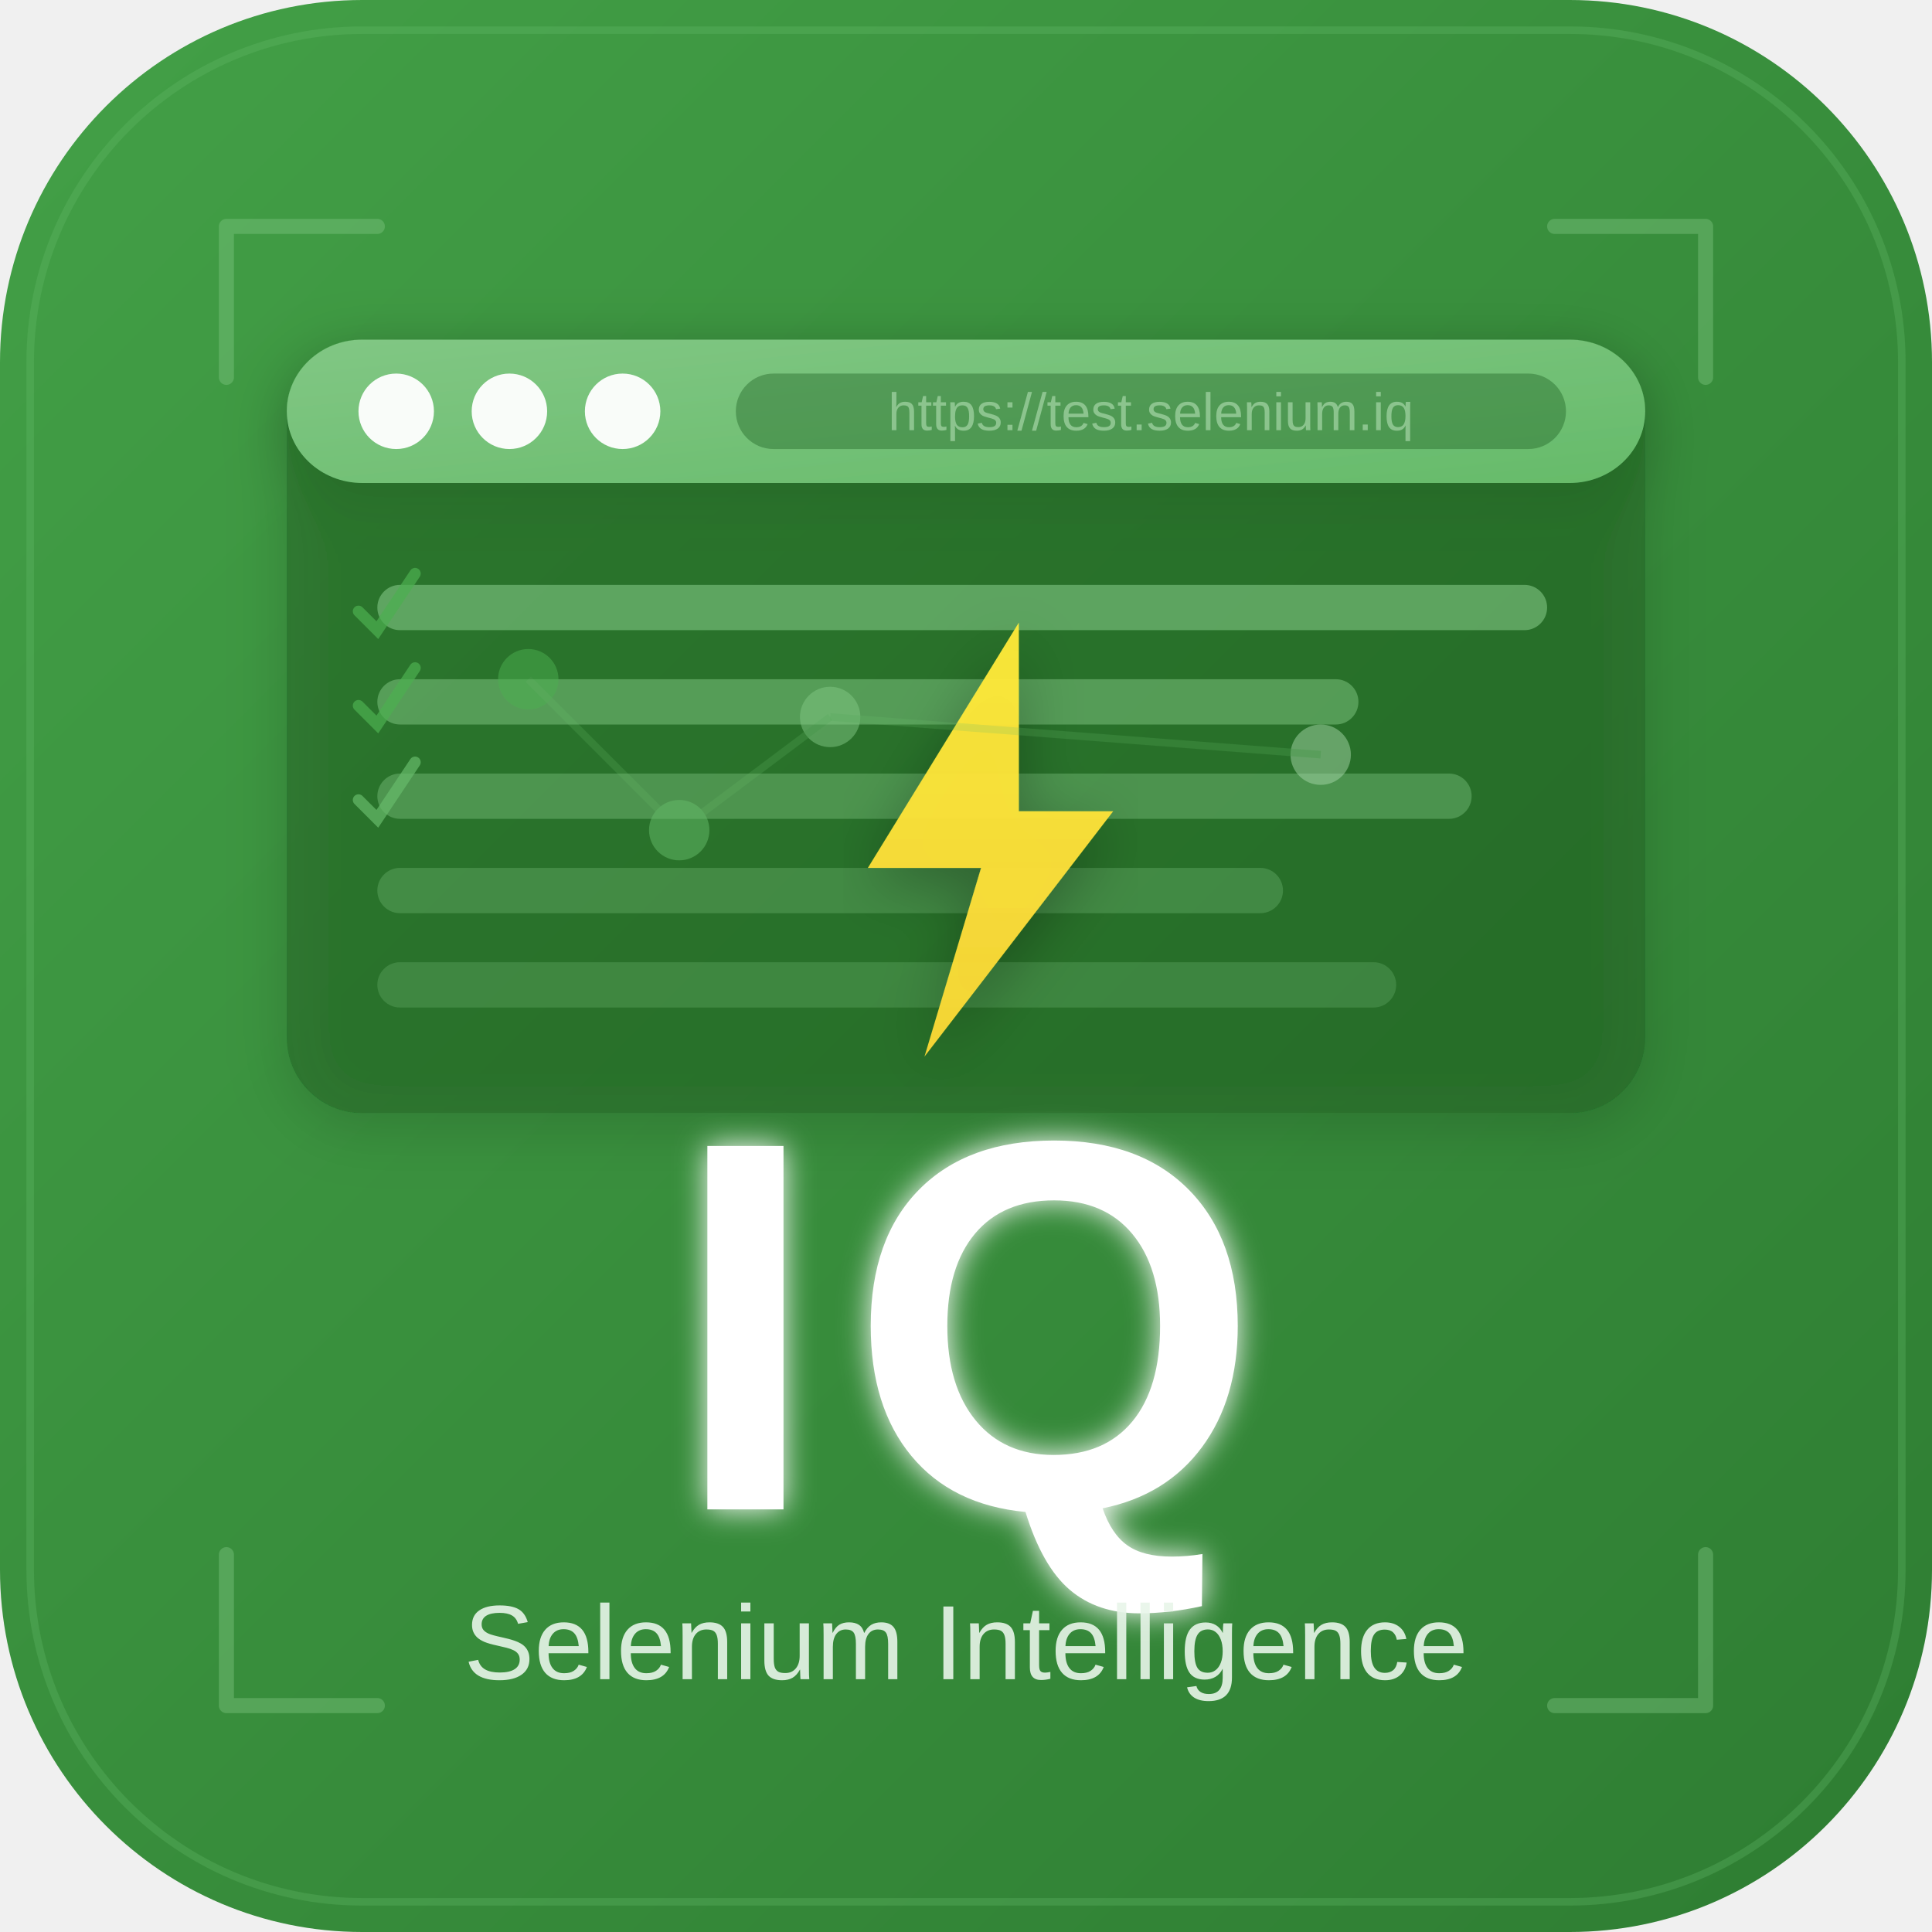
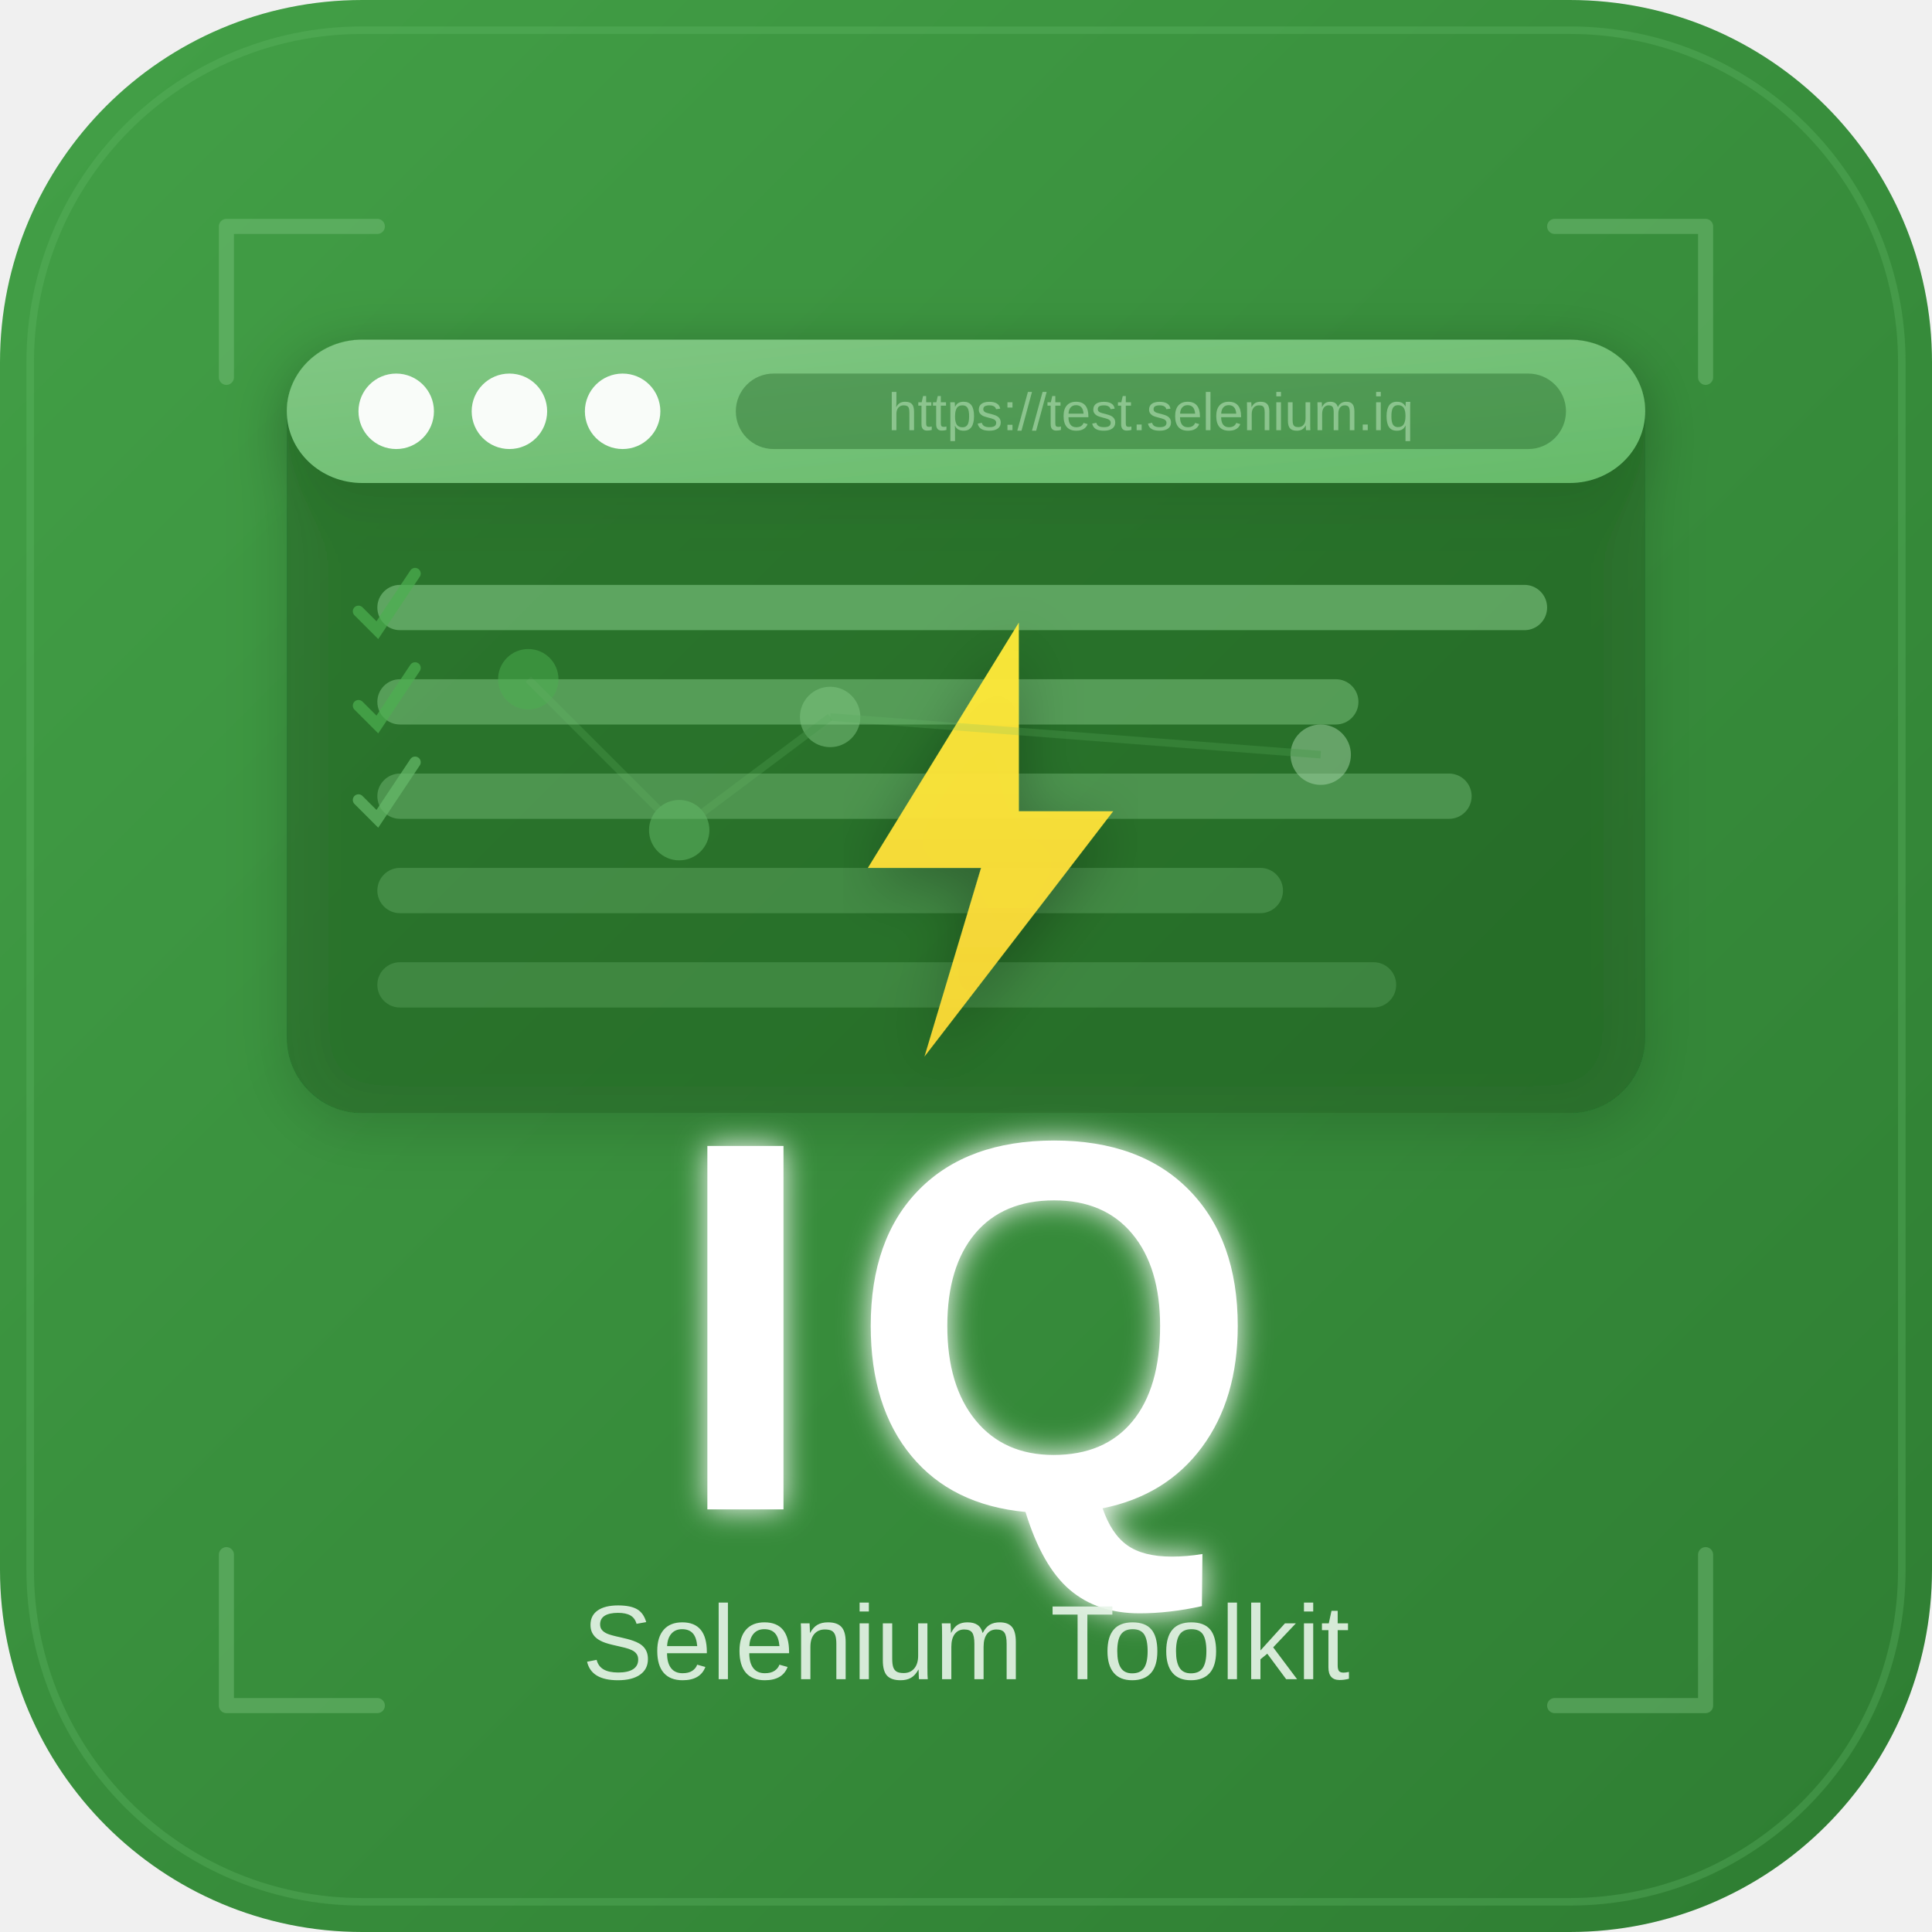
<svg xmlns="http://www.w3.org/2000/svg" width="512" height="512" viewBox="0 0 512 512">
  <defs>
    <linearGradient id="bgGradient512" x1="0%" y1="0%" x2="100%" y2="100%">
      <stop offset="0%" style="stop-color:#43A047;stop-opacity:1" />
      <stop offset="50%" style="stop-color:#388E3C;stop-opacity:1" />
      <stop offset="100%" style="stop-color:#2E7D32;stop-opacity:1" />
    </linearGradient>
    <linearGradient id="seleniumGradient512" x1="0%" y1="0%" x2="100%" y2="100%">
      <stop offset="0%" style="stop-color:#81C784;stop-opacity:1" />
      <stop offset="100%" style="stop-color:#66BB6A;stop-opacity:1" />
    </linearGradient>
    <linearGradient id="lightningGradient" x1="0%" y1="0%" x2="0%" y2="100%">
      <stop offset="0%" style="stop-color:#FFEB3B;stop-opacity:1" />
      <stop offset="100%" style="stop-color:#FDD835;stop-opacity:1" />
    </linearGradient>
    <filter id="shadow512">
      <feGaussianBlur in="SourceAlpha" stdDeviation="8" />
      <feOffset dx="0" dy="4" result="offsetblur" />
      <feComponentTransfer>
        <feFuncA type="linear" slope="0.3" />
      </feComponentTransfer>
      <feMerge>
        <feMergeNode />
        <feMergeNode in="SourceGraphic" />
      </feMerge>
    </filter>
    <filter id="glow">
      <feGaussianBlur stdDeviation="4" result="coloredBlur" />
      <feMerge>
        <feMergeNode in="coloredBlur" />
        <feMergeNode in="SourceGraphic" />
      </feMerge>
    </filter>
  </defs>
  <rect width="512" height="512" rx="96" fill="url(#bgGradient512)" />
  <rect x="8" y="8" width="496" height="496" rx="88" fill="none" stroke="#66BB6A" stroke-width="2" opacity="0.3" />
  <g filter="url(#shadow512)">
    <rect x="76" y="90" width="360" height="205" rx="20" fill="#1B5E20" opacity="0.5" />
    <rect x="76" y="90" width="360" height="38" rx="20" fill="url(#seleniumGradient512)" />
  </g>
  <circle cx="105" cy="109" r="10" fill="#FFFFFF" opacity="0.95" />
  <circle cx="135" cy="109" r="10" fill="#FFFFFF" opacity="0.95" />
  <circle cx="165" cy="109" r="10" fill="#FFFFFF" opacity="0.95" />
  <rect x="195" y="99" width="220" height="20" rx="10" fill="#1B5E20" opacity="0.4" />
  <text x="305" y="114" font-family="Arial, sans-serif" font-size="14" fill="#A5D6A7" text-anchor="middle" opacity="0.7">https://test.selenium.iq</text>
  <rect x="100" y="155" width="310" height="12" rx="6" fill="#81C784" opacity="0.6" />
  <rect x="100" y="180" width="260" height="12" rx="6" fill="#81C784" opacity="0.5" />
  <rect x="100" y="205" width="290" height="12" rx="6" fill="#81C784" opacity="0.4" />
  <rect x="100" y="230" width="240" height="12" rx="6" fill="#81C784" opacity="0.3" />
  <rect x="100" y="255" width="270" height="12" rx="6" fill="#81C784" opacity="0.25" />
  <g opacity="0.7">
    <path d="M 95 162 L 100 167 L 110 152" fill="none" stroke="#4CAF50" stroke-width="3" stroke-linecap="round" />
    <path d="M 95 187 L 100 192 L 110 177" fill="none" stroke="#4CAF50" stroke-width="3" stroke-linecap="round" />
    <path d="M 95 212 L 100 217 L 110 202" fill="none" stroke="#66BB6A" stroke-width="3" stroke-linecap="round" />
  </g>
  <g filter="url(#glow)">
    <text x="256" y="400" font-family="Arial, Helvetica, sans-serif" font-size="140" font-weight="bold" fill="#FFFFFF" text-anchor="middle" letter-spacing="8">IQ</text>
  </g>
-   <text x="256" y="445" font-family="Arial, sans-serif" font-size="28" fill="#E8F5E9" text-anchor="middle" opacity="0.9">Selenium Intelligence</text>
+   <text x="256" y="445" font-family="Arial, sans-serif" font-size="28" fill="#E8F5E9" text-anchor="middle" opacity="0.9">Selenium Toolkit</text>
  <g filter="url(#shadow512)">
    <path d="M 270 165 L 230 230 L 260 230 L 245 280 L 295 215 L 270 215 Z" fill="url(#lightningGradient)" opacity="0.95" />
  </g>
  <g opacity="0.5">
    <circle cx="140" cy="180" r="8" fill="#4CAF50" />
    <circle cx="180" cy="220" r="8" fill="#66BB6A" />
    <circle cx="220" cy="190" r="8" fill="#81C784" />
    <circle cx="350" cy="200" r="8" fill="#A5D6A7" />
    <line x1="140" y1="180" x2="180" y2="220" stroke="#66BB6A" stroke-width="2" opacity="0.4" />
    <line x1="180" y1="220" x2="220" y2="190" stroke="#66BB6A" stroke-width="2" opacity="0.4" />
    <line x1="220" y1="190" x2="350" y2="200" stroke="#66BB6A" stroke-width="2" opacity="0.4" />
  </g>
  <path d="M 60 60 L 60 100 M 60 60 L 100 60" stroke="#81C784" stroke-width="4" stroke-linecap="round" opacity="0.4" />
  <path d="M 452 60 L 412 60 M 452 60 L 452 100" stroke="#81C784" stroke-width="4" stroke-linecap="round" opacity="0.4" />
  <path d="M 60 452 L 60 412 M 60 452 L 100 452" stroke="#81C784" stroke-width="4" stroke-linecap="round" opacity="0.4" />
  <path d="M 452 452 L 452 412 M 452 452 L 412 452" stroke="#81C784" stroke-width="4" stroke-linecap="round" opacity="0.4" />
</svg>
